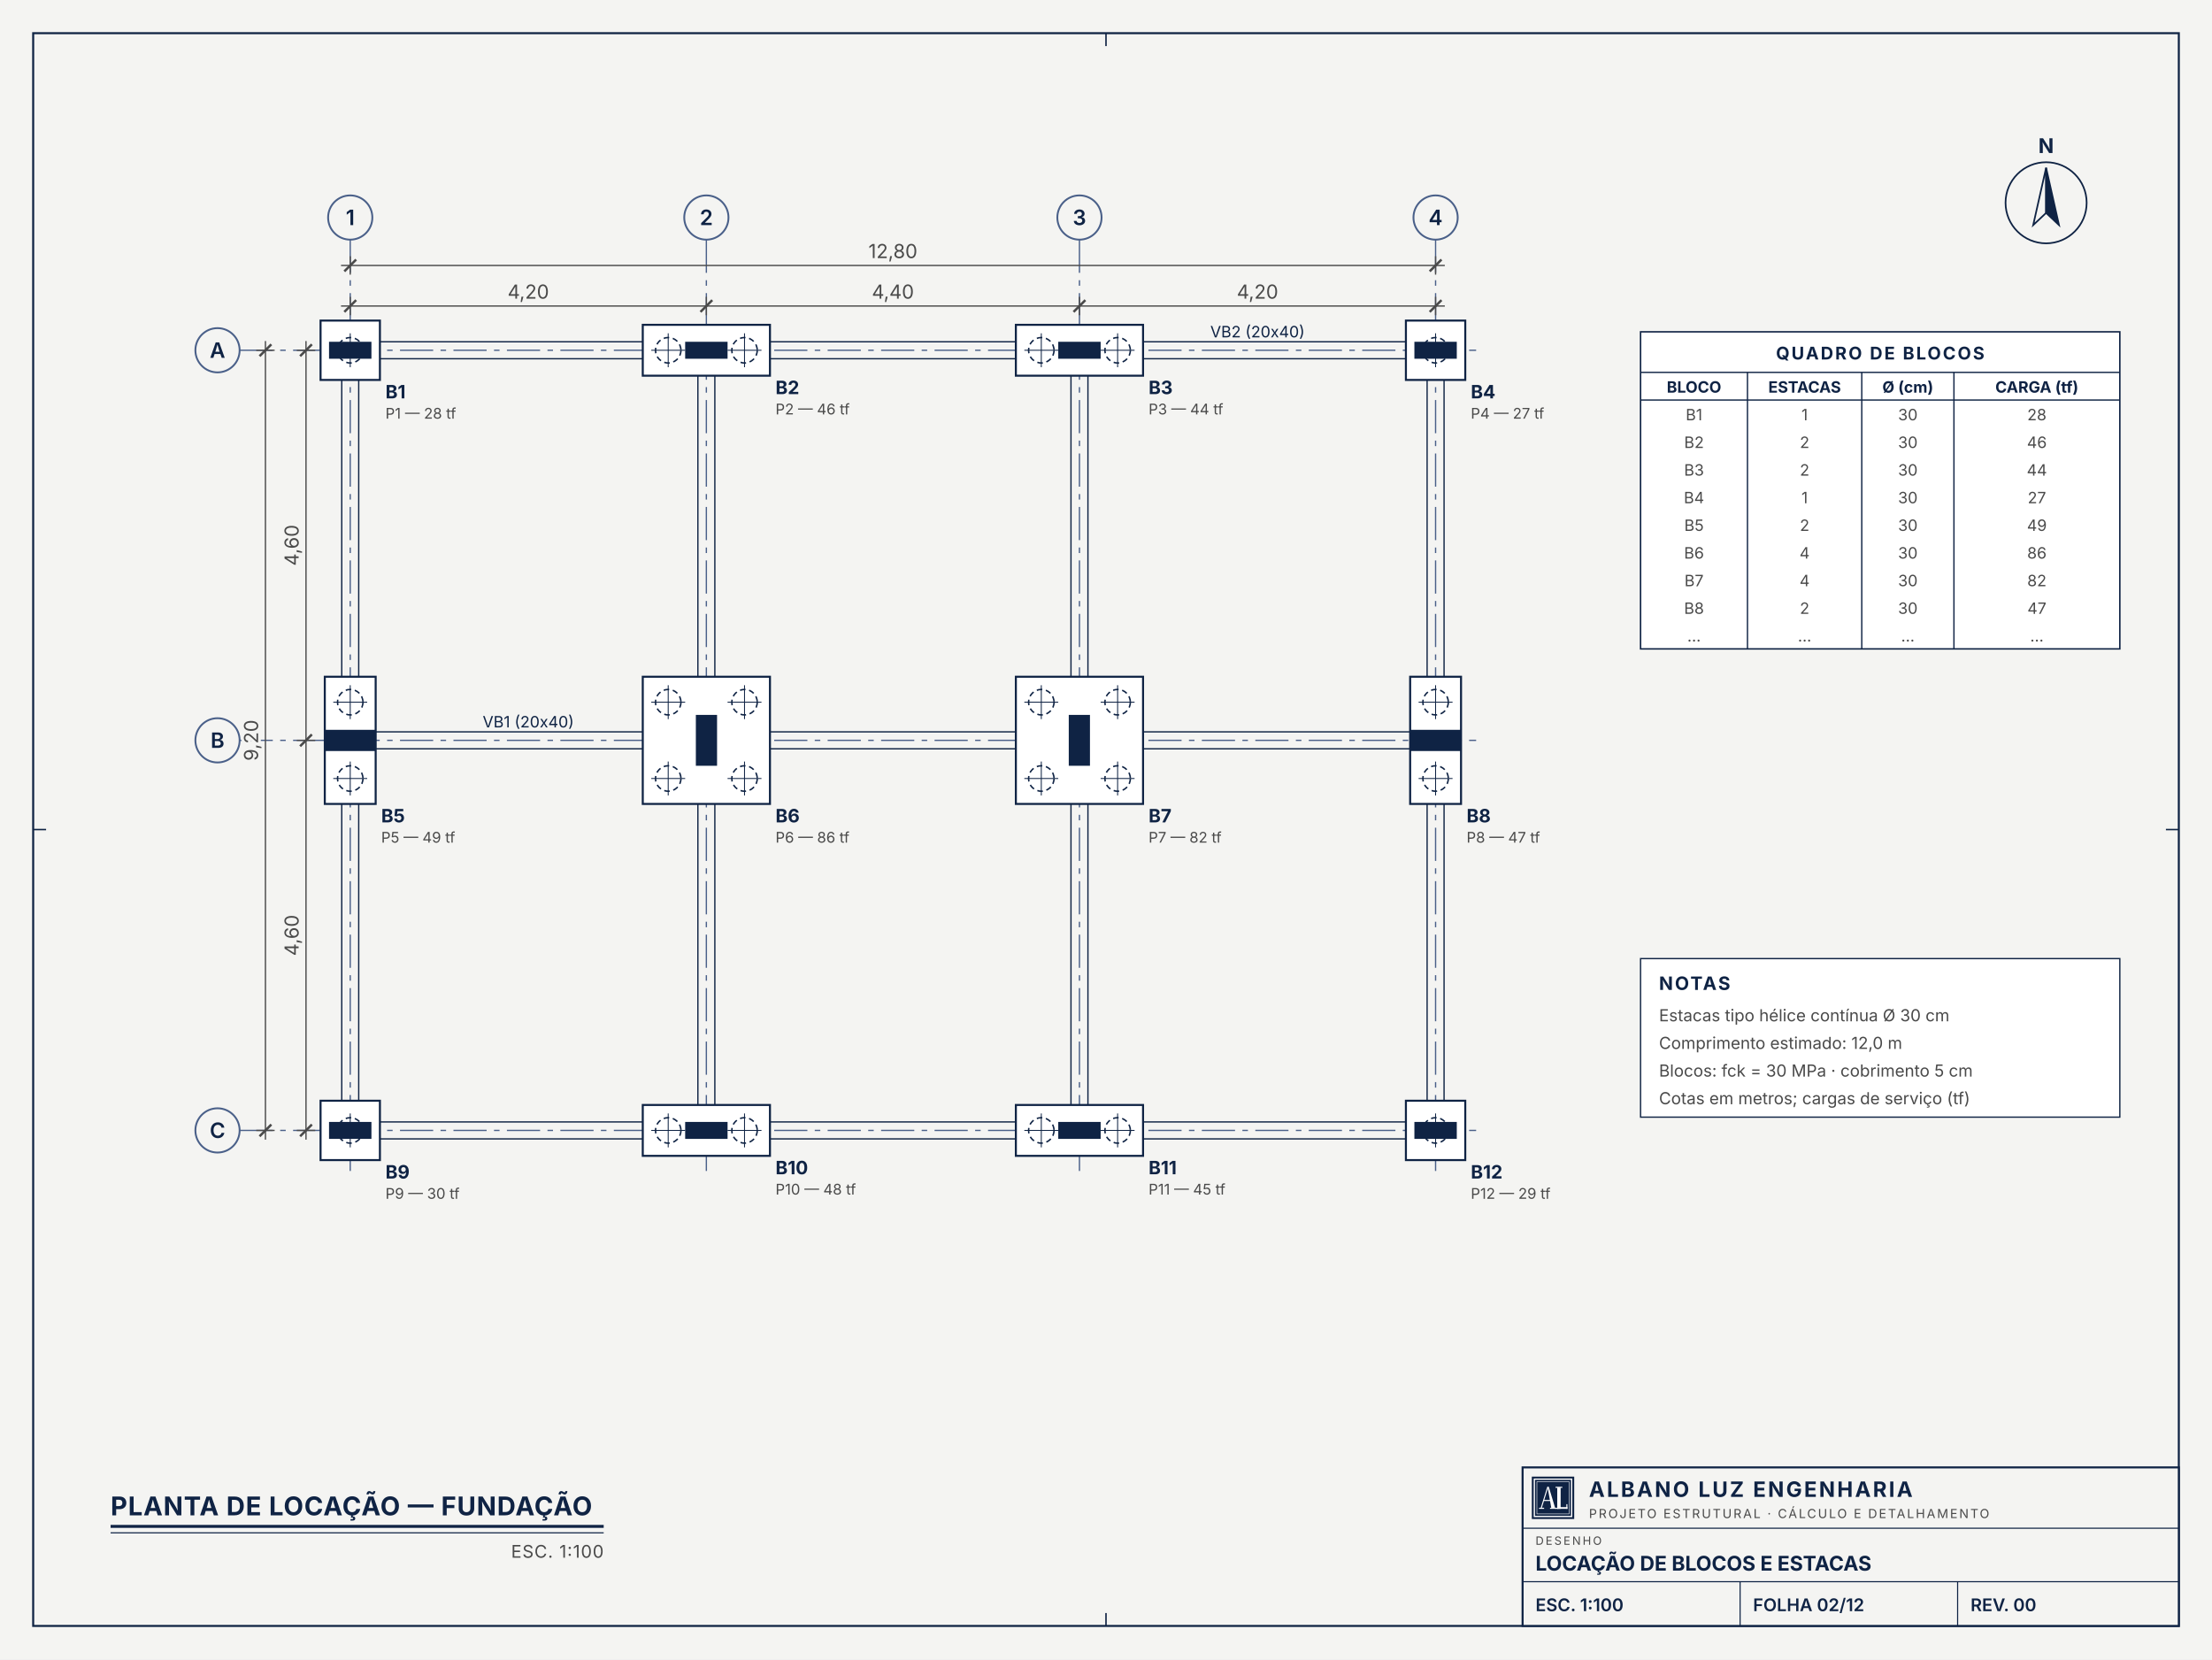
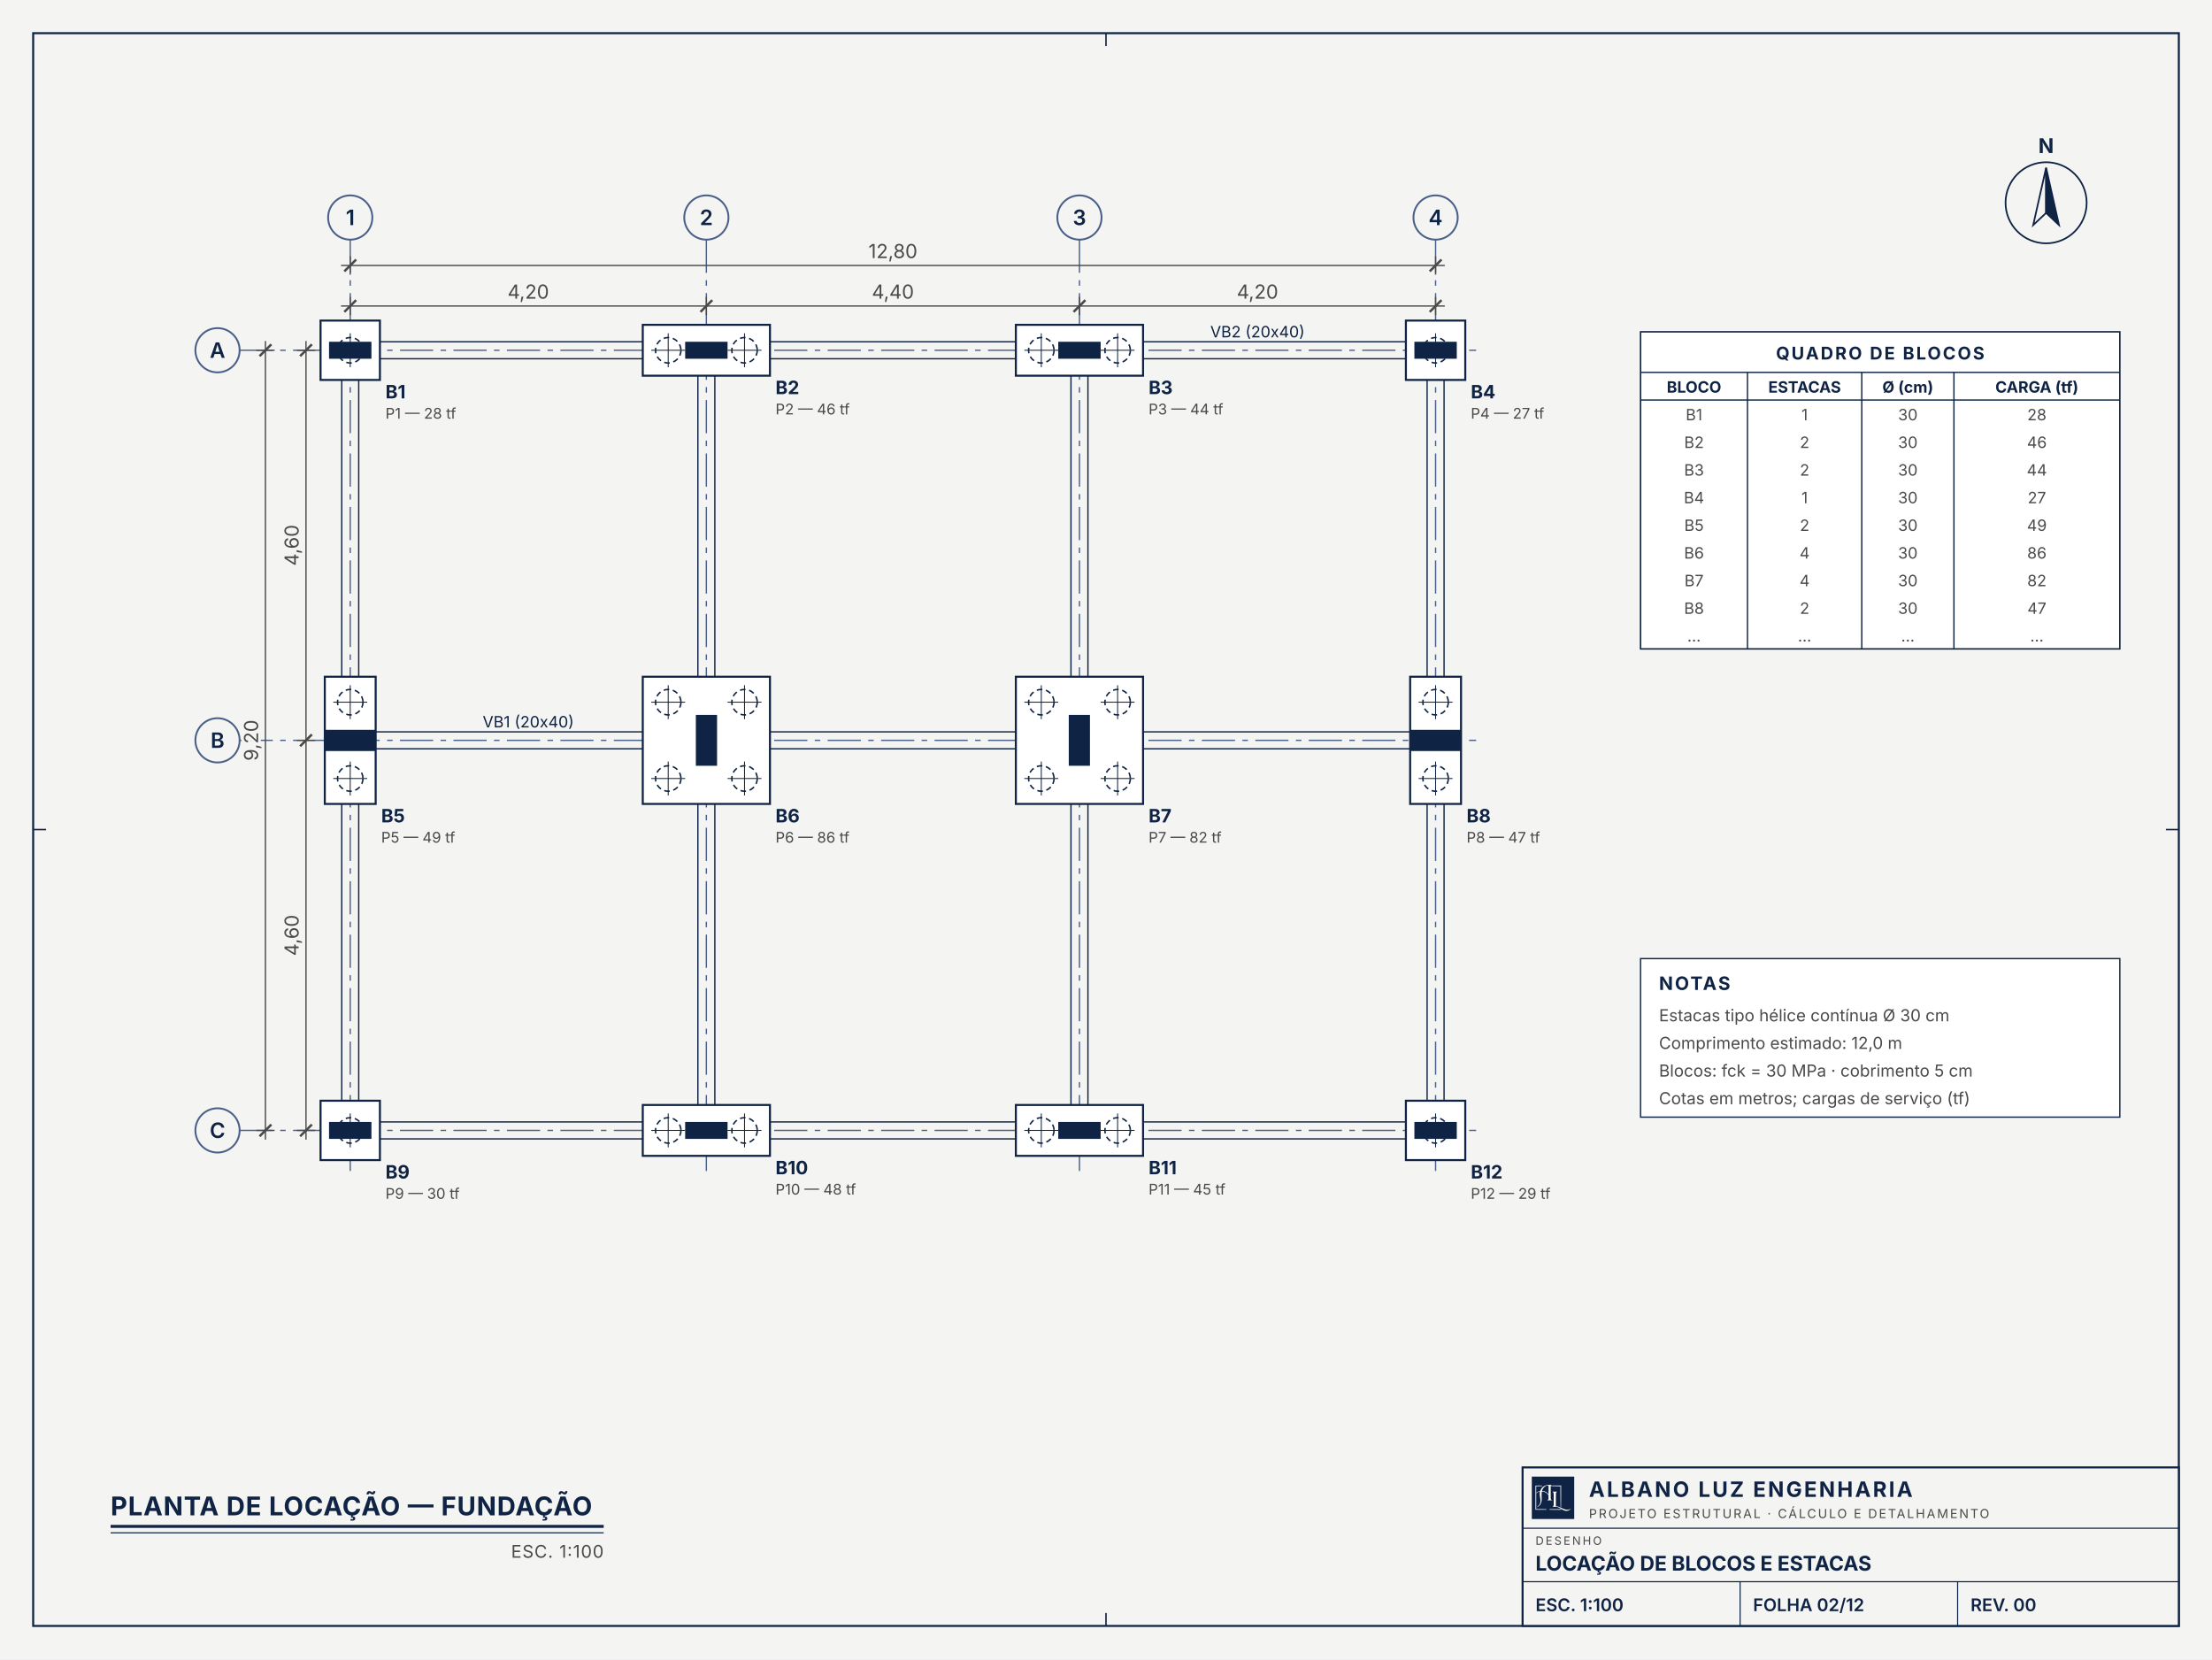
<svg xmlns="http://www.w3.org/2000/svg" width="1200" height="900" viewBox="0 0 1200 900" font-family="Inter, Arial, Helvetica, sans-serif">
  <style>text{stroke:none}.vg1{fill:none;stroke:#0F2344;stroke-width:.95}.pi{fill:#0F2344}.vz{fill:none;stroke:#4A4A4A;stroke-width:.6}.bl{fill:#fff;stroke:#0F2344;stroke-width:1.1}.es{fill:#fff;stroke:#0F2344;stroke-width:.8;stroke-dasharray:3 2}.ec{fill:none;stroke:#0F2344;stroke-width:.5}.hl{fill:url(#hn)}.tb{fill:none;stroke:#0F2344;stroke-width:.7}.lj{fill:#FBFBFA}.sp{fill:#fff;stroke:#0F2344;stroke-width:1.1}.sl{fill:none;stroke:#0F2344;stroke-width:.55}</style>
  <rect width="1200" height="900" fill="#F4F4F2" />
  <line x1="190" y1="130" x2="190" y2="635.2" stroke="#4A6089" stroke-width="0.7" stroke-dasharray="18 4 3 4" />
  <circle cx="190" cy="118" r="12" fill="#F4F4F2" stroke="#4A6089" stroke-width="1" />
  <text x="190" y="122.1" font-size="11.5" font-weight="600" text-anchor="middle" fill="#0F2344">1</text>
  <line x1="383.2" y1="130" x2="383.2" y2="635.2" stroke="#4A6089" stroke-width="0.7" stroke-dasharray="18 4 3 4" />
  <circle cx="383.2" cy="118" r="12" fill="#F4F4F2" stroke="#4A6089" stroke-width="1" />
  <text x="383.2" y="122.1" font-size="11.5" font-weight="600" text-anchor="middle" fill="#0F2344">2</text>
  <line x1="585.6" y1="130" x2="585.6" y2="635.2" stroke="#4A6089" stroke-width="0.7" stroke-dasharray="18 4 3 4" />
  <circle cx="585.6" cy="118" r="12" fill="#F4F4F2" stroke="#4A6089" stroke-width="1" />
  <text x="585.6" y="122.1" font-size="11.5" font-weight="600" text-anchor="middle" fill="#0F2344">3</text>
  <line x1="778.8" y1="130" x2="778.8" y2="635.2" stroke="#4A6089" stroke-width="0.7" stroke-dasharray="18 4 3 4" />
  <circle cx="778.8" cy="118" r="12" fill="#F4F4F2" stroke="#4A6089" stroke-width="1" />
  <text x="778.8" y="122.1" font-size="11.5" font-weight="600" text-anchor="middle" fill="#0F2344">4</text>
  <line x1="130" y1="190" x2="800.8" y2="190" stroke="#4A6089" stroke-width="0.7" stroke-dasharray="18 4 3 4" />
  <circle cx="118" cy="190" r="12" fill="#F4F4F2" stroke="#4A6089" stroke-width="1" />
  <text x="118" y="194.1" font-size="11.5" font-weight="600" text-anchor="middle" fill="#0F2344">A</text>
  <line x1="130" y1="401.6" x2="800.8" y2="401.6" stroke="#4A6089" stroke-width="0.7" stroke-dasharray="18 4 3 4" />
  <circle cx="118" cy="401.6" r="12" fill="#F4F4F2" stroke="#4A6089" stroke-width="1" />
  <text x="118" y="405.7" font-size="11.5" font-weight="600" text-anchor="middle" fill="#0F2344">B</text>
  <line x1="130" y1="613.2" x2="800.8" y2="613.2" stroke="#4A6089" stroke-width="0.7" stroke-dasharray="18 4 3 4" />
  <circle cx="118" cy="613.2" r="12" fill="#F4F4F2" stroke="#4A6089" stroke-width="1" />
  <text x="118" y="617.3" font-size="11.5" font-weight="600" text-anchor="middle" fill="#0F2344">C</text>
  <g stroke="#4A4A4A" stroke-width="0.7">
    <line x1="185" y1="166" x2="783.8" y2="166" />
    <line x1="186.8" y1="169.2" x2="193.2" y2="162.8" stroke-width="1.3" />
    <line x1="190" y1="161" x2="190" y2="171" />
    <line x1="380" y1="169.2" x2="386.4" y2="162.8" stroke-width="1.3" />
    <line x1="383.2" y1="161" x2="383.2" y2="171" />
    <line x1="582.4" y1="169.2" x2="588.8" y2="162.8" stroke-width="1.3" />
    <line x1="585.6" y1="161" x2="585.6" y2="171" />
    <line x1="775.6" y1="169.2" x2="782" y2="162.8" stroke-width="1.3" />
    <line x1="778.8" y1="161" x2="778.8" y2="171" />
  </g>
  <text x="286.6" y="162" font-size="10.5" text-anchor="middle" fill="#4A4A4A" style="stroke:#F4F4F2;stroke-width:3px;paint-order:stroke;stroke-linejoin:round">4,20</text>
  <text x="484.4" y="162" font-size="10.5" text-anchor="middle" fill="#4A4A4A" style="stroke:#F4F4F2;stroke-width:3px;paint-order:stroke;stroke-linejoin:round">4,40</text>
  <text x="682.2" y="162" font-size="10.5" text-anchor="middle" fill="#4A4A4A" style="stroke:#F4F4F2;stroke-width:3px;paint-order:stroke;stroke-linejoin:round">4,20</text>
  <g stroke="#4A4A4A" stroke-width="0.7">
    <line x1="185" y1="144" x2="783.8" y2="144" />
    <line x1="186.8" y1="147.2" x2="193.2" y2="140.8" stroke-width="1.3" />
    <line x1="190" y1="139" x2="190" y2="149" />
    <line x1="775.6" y1="147.2" x2="782" y2="140.8" stroke-width="1.3" />
    <line x1="778.8" y1="139" x2="778.8" y2="149" />
  </g>
  <text x="484.4" y="140" font-size="10.5" text-anchor="middle" fill="#4A4A4A" style="stroke:#F4F4F2;stroke-width:3px;paint-order:stroke;stroke-linejoin:round">12,80</text>
  <g stroke="#4A4A4A" stroke-width="0.7">
    <line x1="166" y1="185" x2="166" y2="618.2" />
    <line x1="162.8" y1="193.2" x2="169.2" y2="186.8" stroke-width="1.3" />
    <line x1="161" y1="190" x2="171" y2="190" />
    <line x1="162.8" y1="404.8" x2="169.2" y2="398.4" stroke-width="1.3" />
    <line x1="161" y1="401.6" x2="171" y2="401.6" />
    <line x1="162.8" y1="616.4" x2="169.2" y2="610" stroke-width="1.3" />
    <line x1="161" y1="613.2" x2="171" y2="613.2" />
  </g>
  <text x="162" y="295.8" font-size="10.5" text-anchor="middle" fill="#4A4A4A" style="stroke:#F4F4F2;stroke-width:3px;paint-order:stroke;stroke-linejoin:round" transform="rotate(-90 162 295.8)">4,60</text>
  <text x="162" y="507.4" font-size="10.5" text-anchor="middle" fill="#4A4A4A" style="stroke:#F4F4F2;stroke-width:3px;paint-order:stroke;stroke-linejoin:round" transform="rotate(-90 162 507.4)">4,60</text>
  <g stroke="#4A4A4A" stroke-width="0.7">
    <line x1="144" y1="185" x2="144" y2="618.2" />
    <line x1="140.8" y1="193.2" x2="147.2" y2="186.8" stroke-width="1.3" />
    <line x1="139" y1="190" x2="149" y2="190" />
    <line x1="140.8" y1="616.4" x2="147.2" y2="610" stroke-width="1.3" />
    <line x1="139" y1="613.2" x2="149" y2="613.2" />
  </g>
  <text x="140" y="401.6" font-size="10.5" text-anchor="middle" fill="#4A4A4A" style="stroke:#F4F4F2;stroke-width:3px;paint-order:stroke;stroke-linejoin:round" transform="rotate(-90 140 401.6)">9,20</text>
  <path d="M190 185.4H778.8M190 194.6H778.8M190 397H778.8M190 406.2H778.8M190 608.6H778.8M190 617.8H778.8M185.4 190V613.2M194.6 190V613.2M378.6 190V613.2M387.8 190V613.2M581 190V613.2M590.2 190V613.2M774.2 190V613.2M783.4 190V613.2" fill="none" stroke="#0F2344" stroke-width="0.7" />
  <polygon points="173.9,173.9 206.1,173.9 206.1,206.1 173.9,206.1" class="bl" />
  <circle cx="190" cy="190" r="6.9" class="es" />
  <path d="M180.8 190H199.2M190 180.8V199.2" class="ec" />
  <rect x="178.5" y="185.4" width="23" height="9.2" class="pi" />
  <text x="209.1" y="216.1" font-size="10" font-weight="700" fill="#0F2344">B1</text>
  <text x="209.1" y="227.1" font-size="8" fill="#4A4A4A">P1 — 28 tf</text>
  <polygon points="348.7,176.2 417.7,176.2 417.7,203.8 348.7,203.8" class="bl" />
  <circle cx="362.5" cy="190" r="6.9" class="es" />
  <path d="M353.3 190H371.7M362.5 180.8V199.2" class="ec" />
  <circle cx="403.9" cy="190" r="6.9" class="es" />
  <path d="M394.7 190H413.1M403.9 180.8V199.2" class="ec" />
  <rect x="371.7" y="185.4" width="23" height="9.2" class="pi" />
  <text x="420.7" y="213.8" font-size="10" font-weight="700" fill="#0F2344">B2</text>
  <text x="420.7" y="224.8" font-size="8" fill="#4A4A4A">P2 — 46 tf</text>
  <polygon points="551.1,176.2 620.1,176.2 620.1,203.8 551.1,203.8" class="bl" />
  <circle cx="564.9" cy="190" r="6.9" class="es" />
  <path d="M555.7 190H574.1M564.9 180.8V199.2" class="ec" />
  <circle cx="606.3" cy="190" r="6.9" class="es" />
  <path d="M597.1 190H615.5M606.3 180.8V199.2" class="ec" />
  <rect x="574.1" y="185.4" width="23" height="9.2" class="pi" />
  <text x="623.1" y="213.8" font-size="10" font-weight="700" fill="#0F2344">B3</text>
  <text x="623.1" y="224.8" font-size="8" fill="#4A4A4A">P3 — 44 tf</text>
  <polygon points="762.7,173.9 794.9,173.9 794.9,206.1 762.7,206.1" class="bl" />
  <circle cx="778.8" cy="190" r="6.9" class="es" />
  <path d="M769.6 190H788M778.8 180.8V199.2" class="ec" />
  <rect x="767.3" y="185.4" width="23" height="9.2" class="pi" />
  <text x="797.9" y="216.1" font-size="10" font-weight="700" fill="#0F2344">B4</text>
  <text x="797.9" y="227.1" font-size="8" fill="#4A4A4A">P4 — 27 tf</text>
  <polygon points="203.8,367.1 203.8,436.1 176.2,436.1 176.2,367.1" class="bl" />
  <circle cx="190" cy="380.9" r="6.9" class="es" />
  <path d="M180.8 380.9H199.2M190 371.7V390.1" class="ec" />
  <circle cx="190" cy="422.3" r="6.9" class="es" />
  <path d="M180.8 422.3H199.2M190 413.1V431.5" class="ec" />
  <rect x="176.2" y="395.9" width="27.6" height="11.5" class="pi" />
  <text x="206.8" y="446.1" font-size="10" font-weight="700" fill="#0F2344">B5</text>
  <text x="206.8" y="457.1" font-size="8" fill="#4A4A4A">P5 — 49 tf</text>
  <polygon points="348.7,367.1 417.7,367.1 417.7,436.1 348.7,436.1" class="bl" />
  <circle cx="362.5" cy="380.9" r="6.9" class="es" />
  <path d="M353.3 380.9H371.7M362.5 371.7V390.1" class="ec" />
  <circle cx="403.9" cy="380.9" r="6.9" class="es" />
  <path d="M394.7 380.9H413.1M403.9 371.7V390.1" class="ec" />
  <circle cx="403.9" cy="422.3" r="6.9" class="es" />
  <path d="M394.7 422.3H413.1M403.9 413.1V431.5" class="ec" />
  <circle cx="362.5" cy="422.3" r="6.9" class="es" />
  <path d="M353.3 422.3H371.7M362.5 413.1V431.5" class="ec" />
  <rect x="377.5" y="387.8" width="11.5" height="27.6" class="pi" />
  <text x="420.7" y="446.1" font-size="10" font-weight="700" fill="#0F2344">B6</text>
  <text x="420.7" y="457.1" font-size="8" fill="#4A4A4A">P6 — 86 tf</text>
  <polygon points="551.1,367.1 620.1,367.1 620.1,436.1 551.1,436.1" class="bl" />
  <circle cx="564.9" cy="380.9" r="6.9" class="es" />
  <path d="M555.7 380.9H574.1M564.9 371.7V390.1" class="ec" />
  <circle cx="606.3" cy="380.9" r="6.9" class="es" />
  <path d="M597.1 380.9H615.5M606.3 371.7V390.1" class="ec" />
  <circle cx="606.3" cy="422.3" r="6.9" class="es" />
  <path d="M597.1 422.3H615.5M606.3 413.1V431.5" class="ec" />
  <circle cx="564.9" cy="422.3" r="6.9" class="es" />
  <path d="M555.7 422.3H574.1M564.9 413.1V431.5" class="ec" />
  <rect x="579.8" y="387.8" width="11.5" height="27.6" class="pi" />
  <text x="623.1" y="446.1" font-size="10" font-weight="700" fill="#0F2344">B7</text>
  <text x="623.1" y="457.1" font-size="8" fill="#4A4A4A">P7 — 82 tf</text>
  <polygon points="792.6,367.1 792.6,436.1 765,436.1 765,367.1" class="bl" />
  <circle cx="778.8" cy="380.9" r="6.9" class="es" />
  <path d="M769.6 380.9H788M778.8 371.7V390.1" class="ec" />
  <circle cx="778.8" cy="422.3" r="6.9" class="es" />
  <path d="M769.6 422.3H788M778.8 413.1V431.5" class="ec" />
  <rect x="765" y="395.9" width="27.6" height="11.5" class="pi" />
  <text x="795.6" y="446.1" font-size="10" font-weight="700" fill="#0F2344">B8</text>
  <text x="795.6" y="457.1" font-size="8" fill="#4A4A4A">P8 — 47 tf</text>
  <polygon points="173.9,597.1 206.1,597.1 206.1,629.3 173.9,629.3" class="bl" />
  <circle cx="190" cy="613.2" r="6.9" class="es" />
  <path d="M180.8 613.2H199.2M190 604V622.4" class="ec" />
  <rect x="178.5" y="608.6" width="23" height="9.2" class="pi" />
  <text x="209.1" y="639.3" font-size="10" font-weight="700" fill="#0F2344">B9</text>
  <text x="209.1" y="650.3" font-size="8" fill="#4A4A4A">P9 — 30 tf</text>
  <polygon points="348.7,599.4 417.7,599.4 417.7,627 348.7,627" class="bl" />
  <circle cx="362.5" cy="613.2" r="6.9" class="es" />
  <path d="M353.3 613.2H371.7M362.5 604V622.4" class="ec" />
  <circle cx="403.9" cy="613.2" r="6.9" class="es" />
  <path d="M394.7 613.2H413.1M403.9 604V622.4" class="ec" />
  <rect x="371.7" y="608.6" width="23" height="9.2" class="pi" />
  <text x="420.7" y="637" font-size="10" font-weight="700" fill="#0F2344">B10</text>
  <text x="420.7" y="648" font-size="8" fill="#4A4A4A">P10 — 48 tf</text>
  <polygon points="551.1,599.4 620.1,599.4 620.1,627 551.1,627" class="bl" />
  <circle cx="564.9" cy="613.2" r="6.9" class="es" />
  <path d="M555.7 613.2H574.1M564.9 604V622.4" class="ec" />
  <circle cx="606.3" cy="613.2" r="6.9" class="es" />
  <path d="M597.1 613.2H615.5M606.3 604V622.4" class="ec" />
  <rect x="574.1" y="608.6" width="23" height="9.2" class="pi" />
  <text x="623.1" y="637" font-size="10" font-weight="700" fill="#0F2344">B11</text>
  <text x="623.1" y="648" font-size="8" fill="#4A4A4A">P11 — 45 tf</text>
  <polygon points="762.7,597.1 794.9,597.1 794.9,629.3 762.7,629.3" class="bl" />
  <circle cx="778.8" cy="613.2" r="6.9" class="es" />
  <path d="M769.6 613.2H788M778.8 604V622.4" class="ec" />
  <rect x="767.3" y="608.6" width="23" height="9.2" class="pi" />
  <text x="797.9" y="639.3" font-size="10" font-weight="700" fill="#0F2344">B12</text>
  <text x="797.9" y="650.3" font-size="8" fill="#4A4A4A">P12 — 29 tf</text>
  <text x="286.6" y="394.6" font-size="8.5" text-anchor="middle" fill="#0F2344">VB1 (20x40)</text>
  <text x="682.2" y="183" font-size="8.5" text-anchor="middle" fill="#0F2344">VB2 (20x40)</text>
  <g stroke="#0F2344" stroke-width="0.9" fill="none">
    <circle cx="1110" cy="110" r="22" />
    <polygon points="1110,91 1117,122.1 1110,115.5" fill="#0F2344" />
    <polygon points="1110,91 1103,122.1 1110,115.5" />
    <text x="1110" y="83" font-size="11" font-weight="700" text-anchor="middle" fill="#0F2344">N</text>
  </g>
  <rect x="890" y="180" width="260" height="172" fill="#fff" stroke="#0F2344" stroke-width="0.8" />
  <text x="1020" y="195" font-size="9.5" font-weight="700" text-anchor="middle" fill="#0F2344" letter-spacing="1">QUADRO DE BLOCOS</text>
  <path d="M890 202H1150M890 217H1150M948 202V352M1010 202V352M1060 202V352" class="tb" />
  <text x="919" y="213" font-size="8.5" font-weight="700" text-anchor="middle" fill="#0F2344">BLOCO</text>
  <text x="979" y="213" font-size="8.5" font-weight="700" text-anchor="middle" fill="#0F2344">ESTACAS</text>
  <text x="1035" y="213" font-size="8.5" font-weight="700" text-anchor="middle" fill="#0F2344">Ø (cm)</text>
  <text x="1105" y="213" font-size="8.5" font-weight="700" text-anchor="middle" fill="#0F2344">CARGA (tf)</text>
  <text x="919" y="228" font-size="8.5" font-weight="400" text-anchor="middle" fill="#4A4A4A">B1</text>
  <text x="979" y="228" font-size="8.5" font-weight="400" text-anchor="middle" fill="#4A4A4A">1</text>
  <text x="1035" y="228" font-size="8.5" font-weight="400" text-anchor="middle" fill="#4A4A4A">30</text>
  <text x="1105" y="228" font-size="8.5" font-weight="400" text-anchor="middle" fill="#4A4A4A">28</text>
  <text x="919" y="243" font-size="8.5" font-weight="400" text-anchor="middle" fill="#4A4A4A">B2</text>
  <text x="979" y="243" font-size="8.5" font-weight="400" text-anchor="middle" fill="#4A4A4A">2</text>
  <text x="1035" y="243" font-size="8.5" font-weight="400" text-anchor="middle" fill="#4A4A4A">30</text>
  <text x="1105" y="243" font-size="8.5" font-weight="400" text-anchor="middle" fill="#4A4A4A">46</text>
  <text x="919" y="258" font-size="8.5" font-weight="400" text-anchor="middle" fill="#4A4A4A">B3</text>
  <text x="979" y="258" font-size="8.5" font-weight="400" text-anchor="middle" fill="#4A4A4A">2</text>
  <text x="1035" y="258" font-size="8.5" font-weight="400" text-anchor="middle" fill="#4A4A4A">30</text>
  <text x="1105" y="258" font-size="8.5" font-weight="400" text-anchor="middle" fill="#4A4A4A">44</text>
  <text x="919" y="273" font-size="8.5" font-weight="400" text-anchor="middle" fill="#4A4A4A">B4</text>
  <text x="979" y="273" font-size="8.5" font-weight="400" text-anchor="middle" fill="#4A4A4A">1</text>
  <text x="1035" y="273" font-size="8.5" font-weight="400" text-anchor="middle" fill="#4A4A4A">30</text>
  <text x="1105" y="273" font-size="8.5" font-weight="400" text-anchor="middle" fill="#4A4A4A">27</text>
  <text x="919" y="288" font-size="8.5" font-weight="400" text-anchor="middle" fill="#4A4A4A">B5</text>
  <text x="979" y="288" font-size="8.5" font-weight="400" text-anchor="middle" fill="#4A4A4A">2</text>
  <text x="1035" y="288" font-size="8.5" font-weight="400" text-anchor="middle" fill="#4A4A4A">30</text>
  <text x="1105" y="288" font-size="8.5" font-weight="400" text-anchor="middle" fill="#4A4A4A">49</text>
  <text x="919" y="303" font-size="8.5" font-weight="400" text-anchor="middle" fill="#4A4A4A">B6</text>
  <text x="979" y="303" font-size="8.5" font-weight="400" text-anchor="middle" fill="#4A4A4A">4</text>
  <text x="1035" y="303" font-size="8.5" font-weight="400" text-anchor="middle" fill="#4A4A4A">30</text>
  <text x="1105" y="303" font-size="8.5" font-weight="400" text-anchor="middle" fill="#4A4A4A">86</text>
  <text x="919" y="318" font-size="8.5" font-weight="400" text-anchor="middle" fill="#4A4A4A">B7</text>
  <text x="979" y="318" font-size="8.5" font-weight="400" text-anchor="middle" fill="#4A4A4A">4</text>
  <text x="1035" y="318" font-size="8.5" font-weight="400" text-anchor="middle" fill="#4A4A4A">30</text>
  <text x="1105" y="318" font-size="8.5" font-weight="400" text-anchor="middle" fill="#4A4A4A">82</text>
  <text x="919" y="333" font-size="8.5" font-weight="400" text-anchor="middle" fill="#4A4A4A">B8</text>
  <text x="979" y="333" font-size="8.5" font-weight="400" text-anchor="middle" fill="#4A4A4A">2</text>
  <text x="1035" y="333" font-size="8.5" font-weight="400" text-anchor="middle" fill="#4A4A4A">30</text>
  <text x="1105" y="333" font-size="8.5" font-weight="400" text-anchor="middle" fill="#4A4A4A">47</text>
  <text x="919" y="348" font-size="8.5" font-weight="400" text-anchor="middle" fill="#4A4A4A">...</text>
  <text x="979" y="348" font-size="8.5" font-weight="400" text-anchor="middle" fill="#4A4A4A">...</text>
  <text x="1035" y="348" font-size="8.5" font-weight="400" text-anchor="middle" fill="#4A4A4A">...</text>
  <text x="1105" y="348" font-size="8.5" font-weight="400" text-anchor="middle" fill="#4A4A4A">...</text>
  <rect x="890" y="520" width="260" height="86" fill="#fff" stroke="#0F2344" stroke-width="0.7" />
  <text x="900" y="537" font-size="10" font-weight="700" fill="#0F2344" letter-spacing="1">NOTAS</text>
  <text x="900" y="554" font-size="9" fill="#4A4A4A">Estacas tipo hélice contínua Ø 30 cm</text>
  <text x="900" y="569" font-size="9" fill="#4A4A4A">Comprimento estimado: 12,0 m</text>
  <text x="900" y="584" font-size="9" fill="#4A4A4A">Blocos: fck = 30 MPa · cobrimento 5 cm</text>
  <text x="900" y="599" font-size="9" fill="#4A4A4A">Cotas em metros; cargas de serviço (tf)</text>
  <text x="60" y="822" font-size="14" font-weight="700" fill="#0F2344" letter-spacing="0.4">PLANTA DE LOCAÇÃO — FUNDAÇÃO</text>
  <line x1="60" y1="828" x2="327.5" y2="828" stroke="#0F2344" stroke-width="1.6" />
  <line x1="60" y1="831.5" x2="327.5" y2="831.5" stroke="#0F2344" stroke-width="0.6" />
  <text x="327.5" y="845" font-size="9.5" text-anchor="end" fill="#4A4A4A" letter-spacing="0.4">ESC. 1:100</text>
  <rect x="18" y="18" width="1164" height="864" fill="none" stroke="#0F2344" stroke-width="1.1" />
  <g stroke="#0F2344" stroke-width="0.8">
    <line x1="600" y1="18" x2="600" y2="25" />
    <line x1="600" y1="882" x2="600" y2="875" />
    <line x1="18" y1="450" x2="25" y2="450" />
    <line x1="1182" y1="450" x2="1175" y2="450" />
  </g>
  <rect x="826" y="796" width="356" height="86" fill="#F4F4F2" stroke="#0F2344" stroke-width="1.1" />
  <g stroke="#0F2344" stroke-width="0.6">
    <line x1="826" y1="829" x2="1182" y2="829" />
    <line x1="826" y1="858" x2="1182" y2="858" />
    <line x1="944" y1="858" x2="944" y2="882" />
    <line x1="1062" y1="858" x2="1062" y2="882" />
  </g>
-   <g transform="translate(831 801) scale(0.23)">
-     <rect width="100" height="100" fill="#0F2344" />
-     <g fill="none" stroke="#fff">
-       <rect x="6" y="6" width="88" height="88" stroke-width="3" />
-       <rect x="12" y="12" width="76" height="76" stroke-width="1.2" />
-     </g>
-     <g fill="#fff">
-       <polygon points="36.5,24 39,24 23.5,74 21,74" />
-       <polygon points="37,24 40,24 55,74 46,74" />
-       <rect x="28" y="55" width="16" height="2.5" />
-       <rect x="17" y="73.5" width="12" height="2.5" />
-       <rect x="43" y="73.5" width="15" height="2.5" />
-       <rect x="60" y="26" width="8" height="50" />
-       <rect x="56" y="24" width="16" height="2.5" />
-       <rect x="56" y="73.5" width="6" height="2.5" />
-       <rect x="60" y="72" width="24" height="4" />
-       <rect x="81.5" y="65" width="2.5" height="11" />
-     </g>
-   </g>
+   <rect x="831" y="801" width="23" height="23" fill="#0F2344" />
+   <path transform="translate(832.6 805.2) scale(0.04495) translate(-28 -41)" fill="#fff" fill-rule="evenodd" d="M 190 47.98 C 145.76 51.26, 112.35 74.81, 96.45 113.94 L 93.41 121.43 87.95 122.54 C 73.81 125.40, 62.13 130.88, 47.23 141.62 L 44.97 143.26 45.23 104.38 L 45.50 65.50 82.82 65.23 C 117.64 64.99, 120.12 64.85, 119.80 63.23 C 119.49 61.62, 116.58 61.48, 80.23 61.23 L 41 60.97 40.87 70.23 C 40.40 105.22, 40.17 337.04, 40.61 339.25 L 41.15 342 105.57 342 C 169.25 342, 170 341.97, 170 340.00 C 170 338.04, 169.16 338.01, 107.75 337.75 L 45.50 337.50 45.50 243.04 L 45.50 148.58 50.50 144.75 C 61.12 136.62, 87.99 125.65, 90.68 128.35 C 91.07 128.74, 90.82 131.63, 90.12 134.78 C 86.41 151.49, 87.56 177.16, 93.25 204.50 C 103.35 253.04, 92.59 289.70, 64.15 303.69 C 58.19 306.63, 56.80 308.65, 59.44 310.58 C 62.98 313.17, 77.68 304.37, 87.46 293.81 C 108.36 271.23, 114.97 238.52, 110.82 178.11 C 109.89 164.51, 109.89 157.75, 110.85 147.04 C 112.67 126.70, 112.32 127.42, 120.08 127.84 C 149.75 129.41, 179.22 146.57, 190.75 168.96 L 194 175.28 194 195.67 C 194 222.25, 192.83 225.31, 180.50 231.09 L 174.50 233.90 207.25 233.95 C 225.26 233.97, 240 233.81, 240 233.58 C 240 233.35, 237.84 232.44, 235.21 231.57 C 232.57 230.69, 228.74 228.35, 226.70 226.36 C 219.74 219.61, 219.86 221.25, 220.20 138.32 L 220.50 64.50 222.84 59.73 C 224.52 56.32, 226.49 54.20, 229.77 52.28 C 234.19 49.69, 234.26 49.58, 231.83 48.93 C 227.50 47.77, 200.98 47.17, 190 47.98 M 34.46 56.25 C 34.20 56.93, 34.10 122.75, 34.24 202.50 L 34.50 347.50 102.25 347.75 C 169.49 348.01, 170 347.99, 170 346.00 C 170 344.01, 169.40 344, 104.50 344 L 39 344 39 202.09 L 39 60.18 43.75 59.58 C 46.36 59.25, 64.12 59.08, 83.23 59.21 C 117.83 59.43, 121.43 59.12, 119.55 56.08 C 118.51 54.41, 35.10 54.57, 34.46 56.25 M 169.88 56.90 C 149.11 63.55, 130.08 82.77, 119.54 107.75 C 114.07 120.73, 113.85 120.18, 125 121.60 C 152.64 125.11, 172.20 135.23, 187.67 154.04 C 190.78 157.82, 193.70 160.68, 194.16 160.39 C 195.36 159.65, 195.21 70.41, 193.99 63.88 C 192.63 56.51, 190.57 54.98, 182.13 55.05 C 178.48 55.08, 172.97 55.91, 169.88 56.90 M 227.98 56.52 C 227.28 57.36, 226.95 58.29, 227.25 58.58 C 227.55 58.88, 247.98 59.14, 272.64 59.16 C 297.31 59.18, 323.23 59.45, 330.25 59.75 L 343 60.30 343 189.54 C 343 324.78, 342.86 320, 346.58 320 C 346.81 320, 347 260.37, 347 187.50 L 347 55 288.12 55 C 236.59 55, 229.08 55.19, 227.98 56.52 M 224.66 61.66 C 221.48 64.85, 223.46 64.98, 280.25 65.24 L 336.50 65.50 337 190.98 C 337.47 309.47, 337.59 316.49, 339.25 316.81 C 340.90 317.12, 341 310.51, 341 189.07 L 341 61 283.16 61 C 251.35 61, 225.03 61.30, 224.66 61.66 M 241 129.35 C 241 129.54, 243.24 131.09, 245.98 132.79 C 257.25 139.80, 257.22 139.53, 256.82 225.50 L 256.50 295.50 254 300.49 C 251.95 304.57, 250.55 305.93, 246.30 307.99 C 243.45 309.37, 241.09 310.83, 241.05 311.25 C 241.02 311.66, 252.58 312.00, 266.75 312.01 C 306.31 312.04, 306.18 311.99, 353.37 340.90 C 389.78 363.20, 413.34 366.75, 440.33 354.00 C 447.32 350.70, 461.66 340.04, 462.67 337.40 C 463.54 335.13, 462.22 334.49, 460.25 336.22 C 453.63 342.03, 439.13 346.81, 425.40 347.69 C 405.46 348.97, 388.01 343.90, 351.13 326.10 C 320.14 311.15, 309.86 307.71, 292.25 306.40 L 283 305.71 283 227.79 C 283 174.95, 283.35 148.49, 284.08 145.56 C 285.44 140.17, 289.98 134.55, 295.09 131.95 C 297.24 130.85, 299 129.74, 299 129.48 C 299 129.21, 285.95 129, 270 129 C 254.05 129, 241 129.15, 241 129.35 M 336.63 336.50 C 336.13 337.81, 327.80 338, 270.03 338 C 204.59 338, 204 338.01, 204 340.00 C 204 341.99, 204.50 342.01, 272.25 341.75 L 340.50 341.50 340.83 339.11 C 341.31 335.73, 337.77 333.53, 336.63 336.50 M 343 341.50 L 343 344 273.50 344 C 204.66 344, 204 344.01, 204 346 C 204 347.98, 204.66 348, 275.50 348 L 347 348 347 344.10 C 347 341.48, 346.48 340.01, 345.41 339.60 C 343.08 338.71, 343 338.77, 343 341.50" />
  <text x="862" y="812" font-size="11.5" font-weight="700" fill="#0F2344" letter-spacing="1.1">ALBANO LUZ ENGENHARIA</text>
  <text x="862" y="823.5" font-size="6.8" fill="#4A4A4A" letter-spacing="0.9">PROJETO ESTRUTURAL · CÁLCULO E DETALHAMENTO</text>
  <text x="833" y="838" font-size="6.2" fill="#4A4A4A" letter-spacing="1">DESENHO</text>
  <text x="833" y="852" font-size="11" font-weight="700" fill="#0F2344">LOCAÇÃO DE BLOCOS E ESTACAS</text>
  <text x="833" y="874" font-size="9.5" font-weight="600" fill="#0F2344">ESC. 1:100</text>
  <text x="951" y="874" font-size="9.5" font-weight="600" fill="#0F2344">FOLHA 02/12</text>
  <text x="1069" y="874" font-size="9.5" font-weight="600" fill="#0F2344">REV. 00</text>
</svg>
